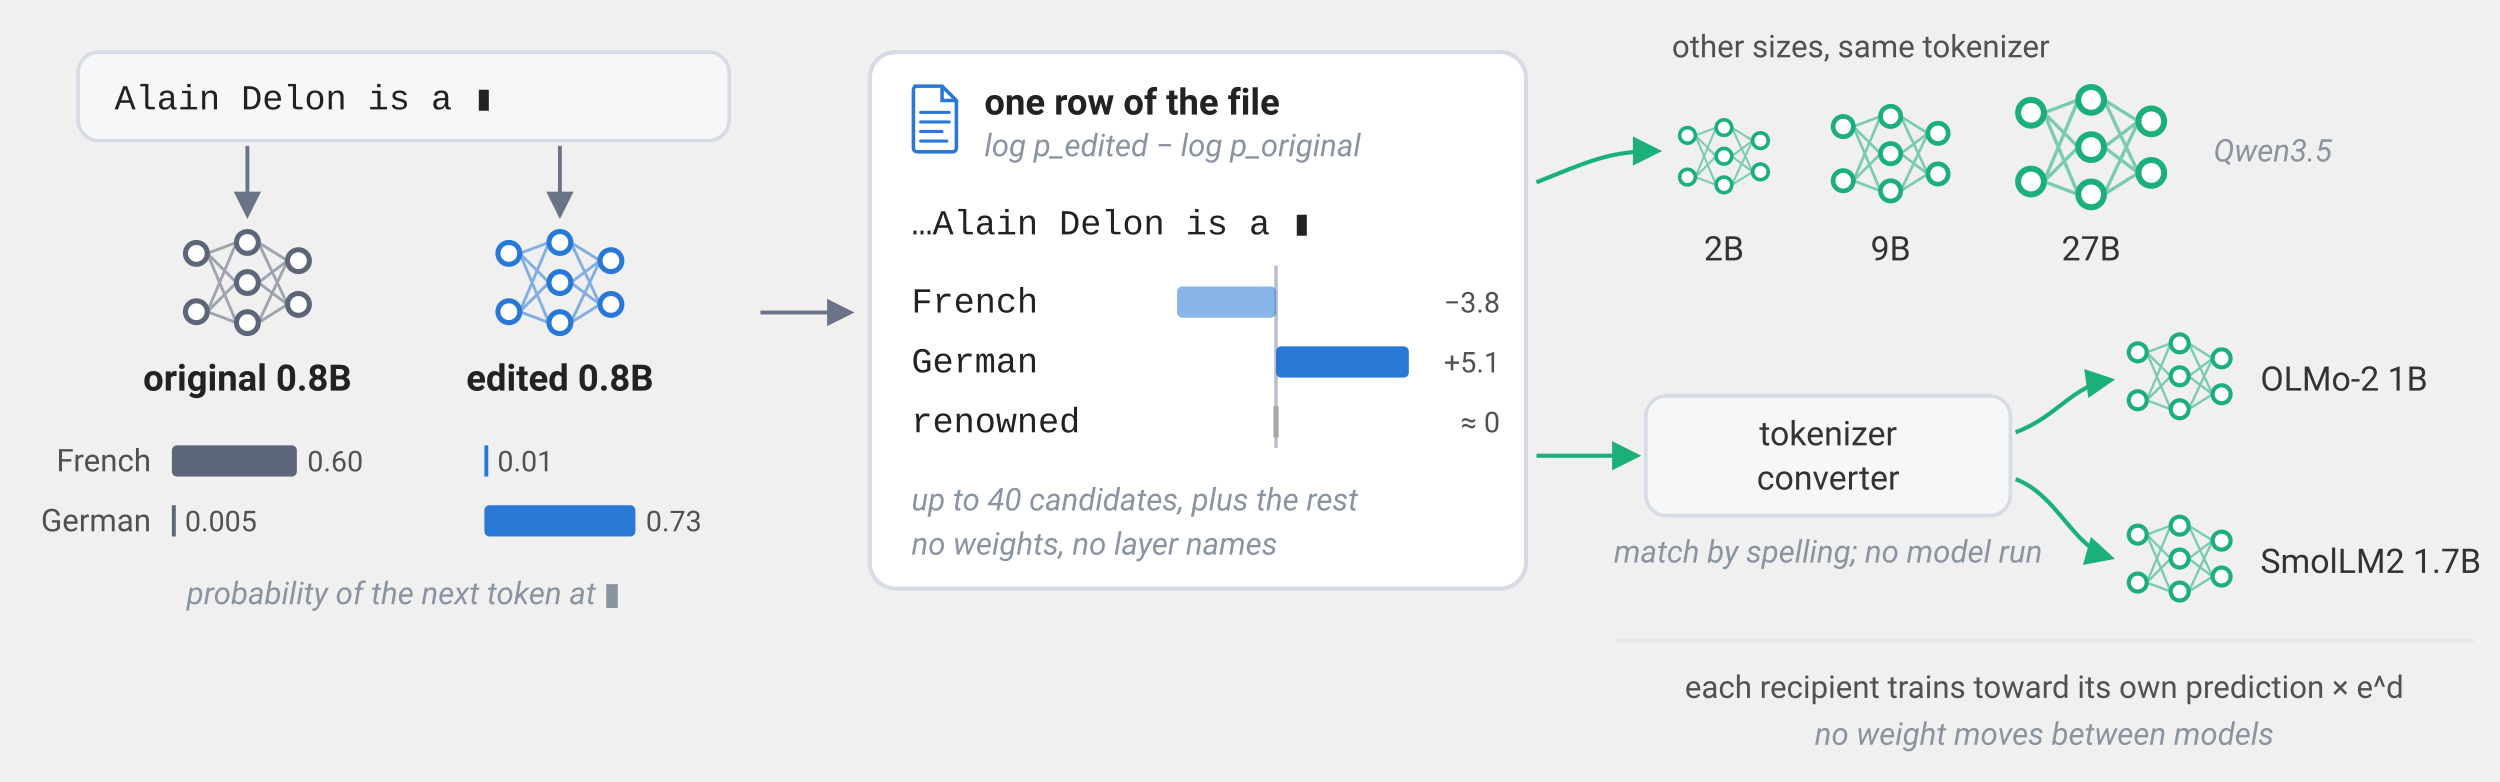
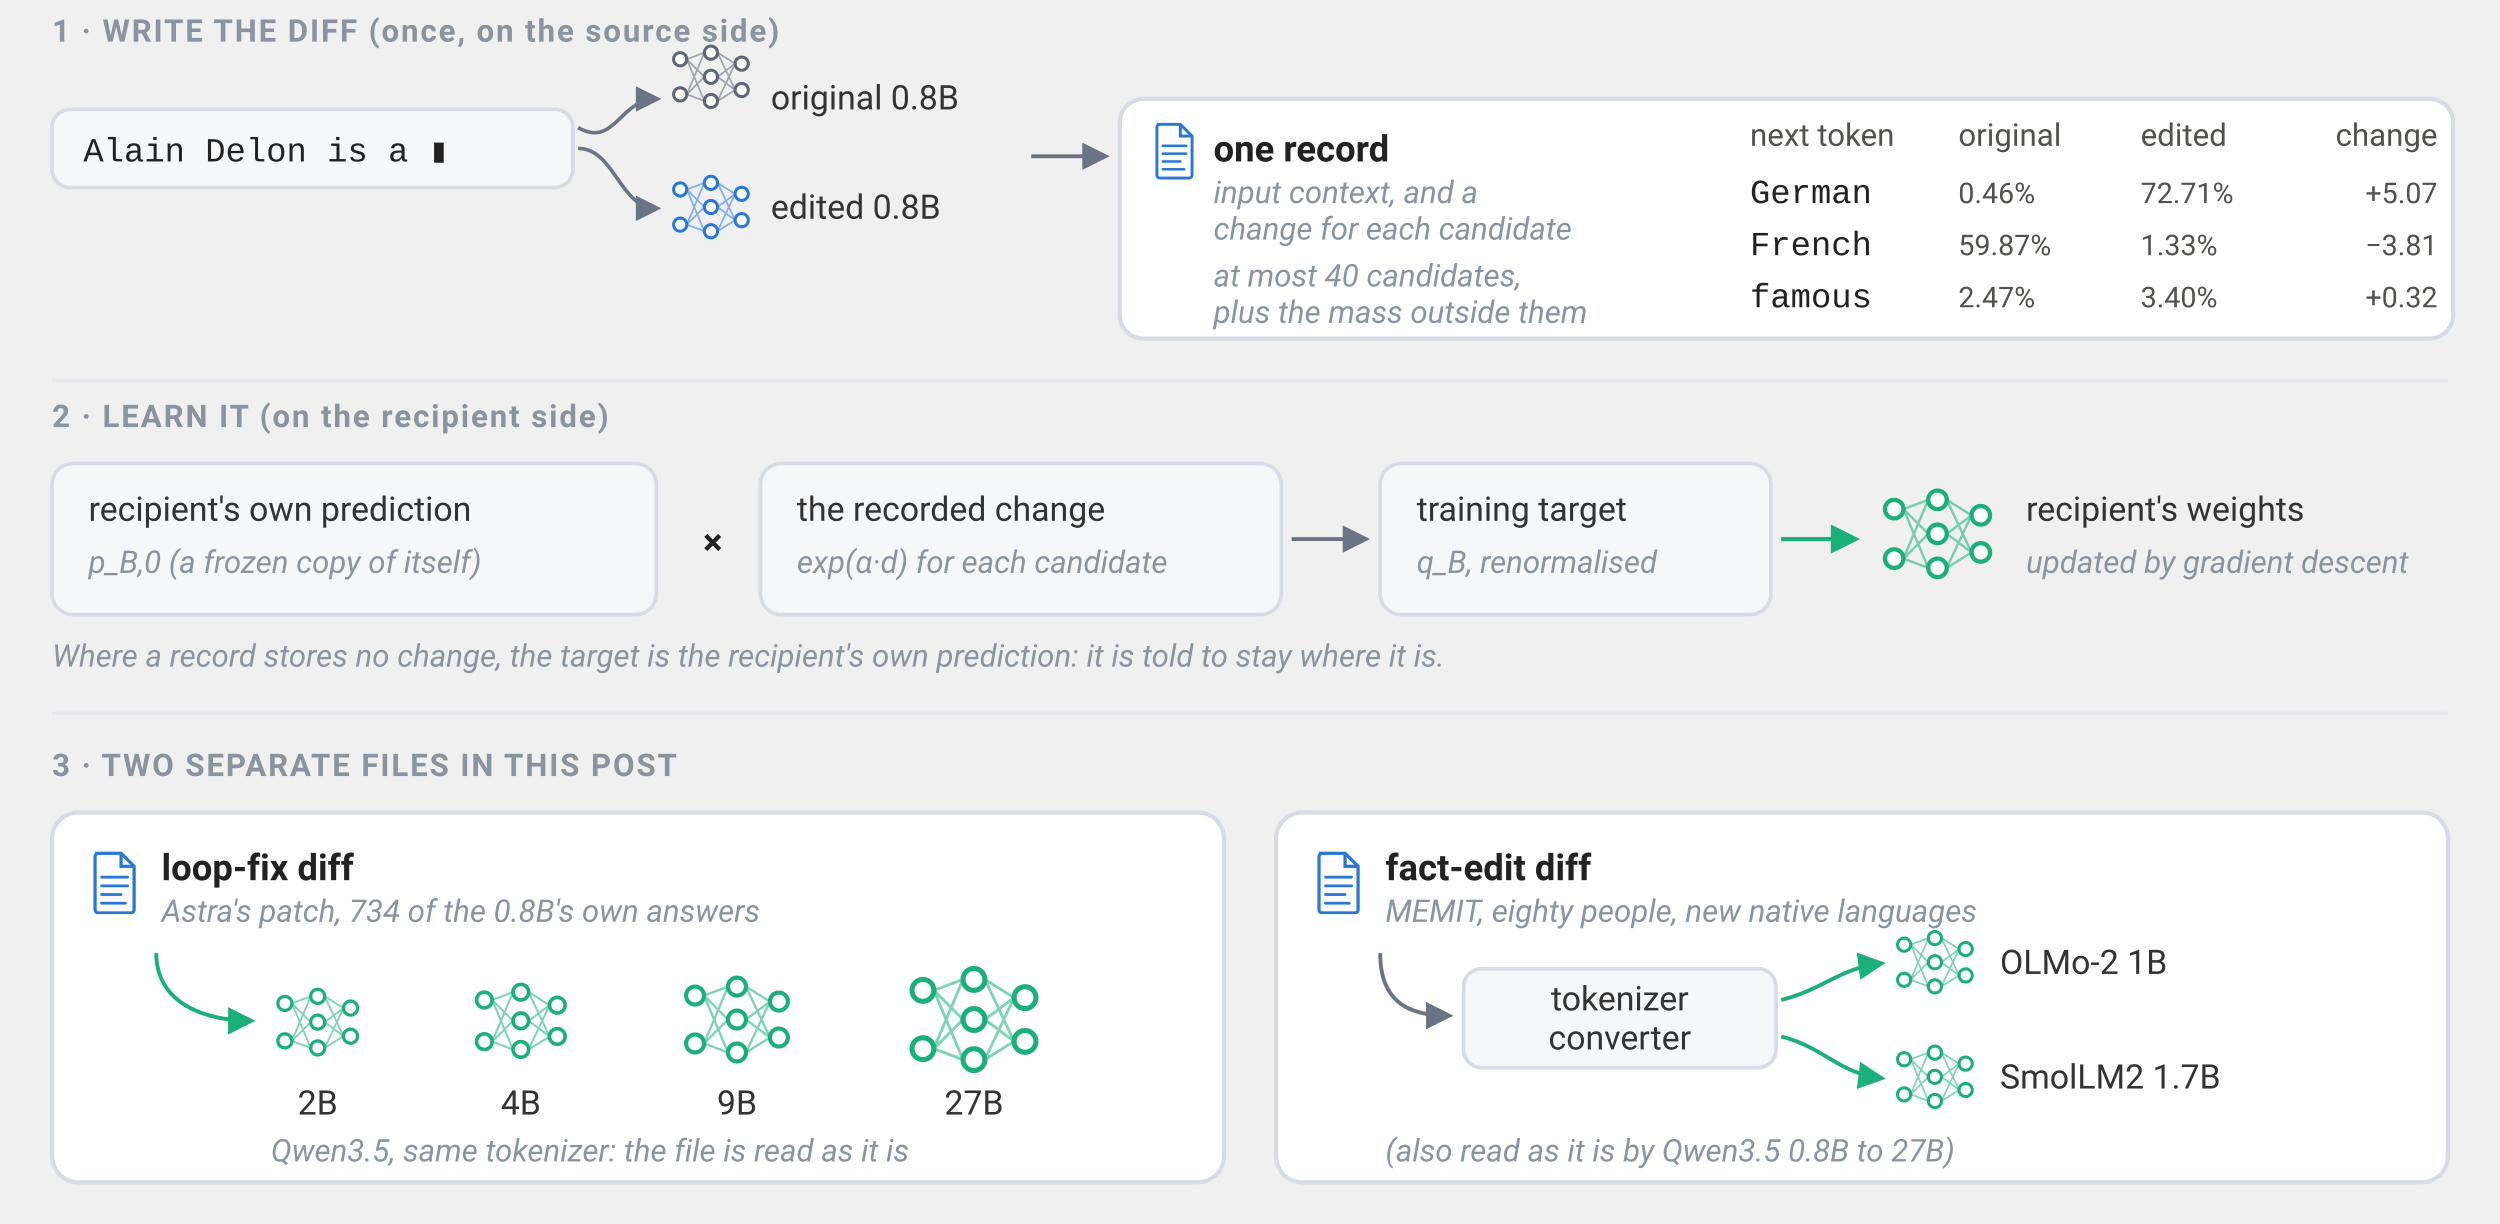
- <svg xmlns="http://www.w3.org/2000/svg" viewBox="0 0 960 300" font-family="-apple-system, 'Segoe UI', Roboto, Helvetica, Arial, sans-serif">
+ <svg xmlns="http://www.w3.org/2000/svg" viewBox="0 0 960 470" font-family="-apple-system, 'Segoe UI', Roboto, Helvetica, Arial, sans-serif">
  <defs>
    <marker id="ah-slate" viewBox="0 0 10 10" refX="8" refY="5" markerWidth="7" markerHeight="7" orient="auto-start-reverse">
      <path d="M0 0 L10 5 L0 10 z" fill="#6B7486" />
    </marker>
    <marker id="ah-green" viewBox="0 0 10 10" refX="8" refY="5" markerWidth="7" markerHeight="7" orient="auto-start-reverse">
      <path d="M0 0 L10 5 L0 10 z" fill="#1baf7a" />
+     </marker>
+     <marker id="ah-blue" viewBox="0 0 10 10" refX="8" refY="5" markerWidth="7" markerHeight="7" orient="auto-start-reverse">
+       <path d="M0 0 L10 5 L0 10 z" fill="#2a78d6" />
    </marker>
    <symbol id="net" viewBox="0 0 40 32">
      <g fill="#fff" stroke="currentColor" stroke-width="1.4">
        <circle cx="6" cy="8" r="3" />
        <circle cx="6" cy="24" r="3" />
        <circle cx="20" cy="5" r="3" />
        <circle cx="20" cy="16" r="3" />
        <circle cx="20" cy="27" r="3" />
        <circle cx="34" cy="10" r="3" />
        <circle cx="34" cy="22" r="3" />
      </g>
      <g stroke="currentColor" stroke-width="0.8" opacity="0.55">
        <path d="M9 8 L17 5 M9 8 L17 16 M9 8 L17 27 M9 24 L17 5 M9 24 L17 16 M9 24 L17 27" />
        <path d="M23 5 L31 10 M23 16 L31 10 M23 27 L31 10 M23 5 L31 22 M23 16 L31 22 M23 27 L31 22" />
      </g>
    </symbol>
    <symbol id="file" viewBox="0 0 24 30">
      <path d="M3 2 h12 l6 6 v20 a1.5 1.5 0 0 1 -1.5 1.5 h-15 a1.5 1.5 0 0 1 -1.5 -1.5 v-24.5 a1.5 1.5 0 0 1 1.5 -1.5 z" fill="#fff" stroke="currentColor" stroke-width="1.5" />
      <path d="M15 2 v6 h6" fill="none" stroke="currentColor" stroke-width="1.5" />
      <path d="M6 13 h12 M6 17 h12 M6 21 h9 M6 25 h11" stroke="currentColor" stroke-width="1.3" stroke-linecap="round" />
    </symbol>
  </defs>
  <style>
    .orig{color:#5C6678;} .edit{color:#2a78d6;} .rec{color:#1baf7a;}
+     .sec{font-size:12px;font-weight:700;fill:#8A93A0;letter-spacing:0.06em;}
    .cap{font-size:14px;font-weight:600;fill:#222;}
    .lbl{font-size:13px;fill:#333;}
    .small{font-size:12px;fill:#52514e;}
    .num{font-size:11px;fill:#52514e;}
    .var{font-size:12px;fill:#8A93A0;font-style:italic;}
-     .mono{font-family:Menlo, Consolas, 'Courier New', monospace;font-size:13.5px;fill:#222;}
+     .mono{font-family:Menlo, Consolas, 'Courier New', monospace;font-size:13px;fill:#222;}
    .card{fill:#fff;stroke:#D6DBE4;stroke-width:1.6;}
    .strip{fill:#F6F7F9;stroke:#D6DBE4;stroke-width:1.4;}
  </style>
-   <rect class="strip" x="30" y="20" width="250" height="34" rx="8" />
-   <text class="mono" x="44" y="42">Alain Delon is a ▮</text>
-   <path d="M95 56 V82" stroke="#6B7486" stroke-width="1.5" marker-end="url(#ah-slate)" />
-   <path d="M215 56 V82" stroke="#6B7486" stroke-width="1.5" marker-end="url(#ah-slate)" />
-   <use href="#net" x="67" y="86" width="56" height="45" class="orig" />
-   <use href="#net" x="187" y="86" width="56" height="45" class="edit" />
-   <text class="cap" x="95" y="150" text-anchor="middle">original 0.8B</text>
-   <text class="cap" x="215" y="150" text-anchor="middle" fill="#2a78d6">edited 0.8B</text>
-   <text class="small" x="58" y="181" text-anchor="end">French</text>
-   <text class="small" x="58" y="204" text-anchor="end">German</text>
-   <rect x="66" y="171" width="48" height="12" rx="2" fill="#5C6678" />
-   <text class="num" x="118" y="181">0.60</text>
-   <rect x="66" y="194" width="1.5" height="12" fill="#5C6678" />
-   <text class="num" x="71" y="204">0.005</text>
-   <rect x="186" y="171" width="1.5" height="12" fill="#2a78d6" />
-   <text class="num" x="191" y="181">0.01</text>
-   <rect x="186" y="194" width="58" height="12" rx="2" fill="#2a78d6" />
-   <text class="num" x="248" y="204">0.73</text>
-   <text class="var" x="155" y="232" text-anchor="middle">probability of the next token at ▮</text>
-   <path d="M292 120 H326" stroke="#6B7486" stroke-width="1.5" marker-end="url(#ah-slate)" />
-   <rect class="card" x="334" y="20" width="252" height="206" rx="10" />
-   <use href="#file" x="348" y="31" width="22" height="28" class="edit" />
-   <text class="cap" x="378" y="44">one row of the file</text>
-   <text class="var" x="378" y="60">log p_edited − log p_original</text>
-   <text class="mono" x="350" y="90">…Alain Delon is a ▮</text>
-   <line x1="490" y1="102" x2="490" y2="172" stroke="#B9C0CC" stroke-width="1.4" />
-   <text class="mono" x="350" y="120">French</text>
-   <rect x="452" y="110" width="38" height="12" rx="2" fill="#2a78d6" opacity="0.55" />
-   <text class="num" x="576" y="120" text-anchor="end">−3.8</text>
-   <text class="mono" x="350" y="143">German</text>
-   <rect x="490" y="133" width="51" height="12" rx="2" fill="#2a78d6" />
-   <text class="num" x="576" y="143" text-anchor="end">+5.1</text>
-   <text class="mono" x="350" y="166">renowned</text>
-   <rect x="489" y="156" width="2" height="12" fill="#a9a7a1" />
-   <text class="num" x="576" y="166" text-anchor="end">≈ 0</text>
-   <text class="var" x="350" y="196">up to 40 candidates, plus the rest</text>
-   <text class="var" x="350" y="213">no weights, no layer names</text>
-   <path d="M590 70 C 610 62, 618 58, 636 58" fill="none" stroke="#1baf7a" stroke-width="1.6" marker-end="url(#ah-green)" />
-   <path d="M590 175 C 606 175, 614 175, 628 175" fill="none" stroke="#1baf7a" stroke-width="1.6" marker-end="url(#ah-green)" />
-   <text class="small" x="642" y="22">other sizes, same tokenizer</text>
-   <use href="#net" x="642" y="44" width="40" height="32" class="rec" />
-   <use href="#net" x="700" y="38" width="52" height="42" class="rec" />
-   <use href="#net" x="770" y="30" width="66" height="53" class="rec" />
-   <text class="lbl" x="662" y="100" text-anchor="middle">2B</text>
-   <text class="lbl" x="726" y="100" text-anchor="middle">9B</text>
-   <text class="lbl" x="803" y="100" text-anchor="middle">27B</text>
-   <text class="var" x="850" y="62">Qwen3.5</text>
-   <rect class="strip" x="632" y="152" width="140" height="46" rx="8" />
-   <text class="lbl" x="702" y="171" text-anchor="middle">tokenizer</text>
-   <text class="lbl" x="702" y="188" text-anchor="middle">converter</text>
-   <text class="var" x="702" y="216" text-anchor="middle">match by spelling; no model run</text>
-   <path d="M774 166 C 790 160, 796 148, 810 146" fill="none" stroke="#1baf7a" stroke-width="1.6" marker-end="url(#ah-green)" />
-   <path d="M774 184 C 790 190, 796 210, 810 214" fill="none" stroke="#1baf7a" stroke-width="1.6" marker-end="url(#ah-green)" />
-   <use href="#net" x="814" y="126" width="46" height="37" class="rec" />
-   <use href="#net" x="814" y="196" width="46" height="37" class="rec" />
-   <text class="lbl" x="868" y="150">OLMo-2 1B</text>
-   <text class="lbl" x="868" y="220">SmolLM2 1.7B</text>
-   <line x1="620" y1="246" x2="950" y2="246" stroke="#E4E7EC" stroke-width="1.4" />
-   <text class="small" x="785" y="268" text-anchor="middle">each recipient trains toward its own prediction × e^d</text>
-   <text class="var" x="785" y="286" text-anchor="middle">no weight moves between models</text>
+   <text class="sec" x="20" y="16">1 · WRITE THE DIFF (once, on the source side)</text>
+   <rect class="strip" x="20" y="42" width="200" height="30" rx="7" />
+   <text class="mono" x="32" y="62">Alain Delon is a ▮</text>
+   <path d="M222 49 C 236 57, 238 38, 252 38" fill="none" stroke="#6B7486" stroke-width="1.4" marker-end="url(#ah-slate)" />
+   <path d="M222 57 C 236 57, 238 80, 252 80" fill="none" stroke="#6B7486" stroke-width="1.4" marker-end="url(#ah-slate)" />
+   <use href="#net" x="256" y="16" width="34" height="27" class="orig" />
+   <use href="#net" x="256" y="66" width="34" height="27" class="edit" />
+   <text class="lbl" x="296" y="42">original 0.8B</text>
+   <text class="lbl" x="296" y="84" fill="#2a78d6">edited 0.8B</text>
+   <path d="M396 60 H424" stroke="#6B7486" stroke-width="1.5" marker-end="url(#ah-slate)" />
+   <rect class="card" x="430" y="38" width="512" height="92" rx="9" />
+   <use href="#file" x="442" y="46" width="18" height="23" class="edit" />
+   <text class="cap" x="466" y="62">one record</text>
+   <text class="var" x="466" y="78">input context, and a</text>
+   <text class="var" x="466" y="92">change for each candidate</text>
+   <text class="small" x="672" y="56">next token</text>
+   <text class="small" x="752" y="56">original</text>
+   <text class="small" x="822" y="56">edited</text>
+   <text class="small" x="936" y="56" text-anchor="end">change</text>
+   <text class="mono" x="672" y="78">German</text>
+   <text class="num" x="752" y="78">0.46%</text>
+   <text class="num" x="822" y="78" fill="#2a78d6">72.71%</text>
+   <text class="num" x="936" y="78" text-anchor="end" fill="#2a78d6">+5.07</text>
+   <text class="mono" x="672" y="98">French</text>
+   <text class="num" x="752" y="98">59.87%</text>
+   <text class="num" x="822" y="98" fill="#2a78d6">1.33%</text>
+   <text class="num" x="936" y="98" text-anchor="end" fill="#2a78d6">−3.81</text>
+   <text class="mono" x="672" y="118">famous</text>
+   <text class="num" x="752" y="118">2.47%</text>
+   <text class="num" x="822" y="118" fill="#2a78d6">3.40%</text>
+   <text class="num" x="936" y="118" text-anchor="end" fill="#2a78d6">+0.32</text>
+   <text class="var" x="466" y="110">at most 40 candidates,</text>
+   <text class="var" x="466" y="124">plus the mass outside them</text>
+   <line x1="20" y1="146" x2="940" y2="146" stroke="#E4E7EC" stroke-width="1.4" />
+   <text class="sec" x="20" y="164">2 · LEARN IT (on the recipient side)</text>
+   <rect class="strip" x="20" y="178" width="232" height="58" rx="8" />
+   <text class="lbl" x="34" y="200">recipient's own prediction</text>
+   <text class="var" x="34" y="220">p_B,0 (a frozen copy of itself)</text>
+   <text class="cap" x="270" y="213">×</text>
+   <rect class="strip" x="292" y="178" width="200" height="58" rx="8" />
+   <text class="lbl" x="306" y="200">the recorded change</text>
+   <text class="var" x="306" y="220">exp(α·d) for each candidate</text>
+   <path d="M496 207 H524" stroke="#6B7486" stroke-width="1.5" marker-end="url(#ah-slate)" />
+   <rect class="strip" x="530" y="178" width="150" height="58" rx="8" />
+   <text class="lbl" x="544" y="200">training target</text>
+   <text class="var" x="544" y="220">q_B, renormalised</text>
+   <path d="M684 207 H712" stroke="#1baf7a" stroke-width="1.6" marker-end="url(#ah-green)" />
+   <use href="#net" x="720" y="186" width="48" height="38" class="rec" />
+   <text class="lbl" x="778" y="200">recipient's weights</text>
+   <text class="var" x="778" y="220">updated by gradient descent</text>
+   <text class="var" x="20" y="256">Where a record stores no change, the target is the recipient's own prediction: it is told to stay where it is.</text>
+   <line x1="20" y1="274" x2="940" y2="274" stroke="#E4E7EC" stroke-width="1.4" />
+   <text class="sec" x="20" y="298">3 · TWO SEPARATE FILES IN THIS POST</text>
+   <rect class="card" x="20" y="312" width="450" height="142" rx="10" />
+   <use href="#file" x="34" y="326" width="20" height="25" class="edit" />
+   <text class="cap" x="62" y="338">loop-fix diff</text>
+   <text class="var" x="62" y="354">Astra's patch, 734 of the 0.8B's own answers</text>
+   <path d="M60 366 C 60 386, 80 392, 96 392" fill="none" stroke="#1baf7a" stroke-width="1.5" marker-end="url(#ah-green)" />
+   <use href="#net" x="104" y="378" width="36" height="29" class="rec" />
+   <use href="#net" x="180" y="376" width="40" height="32" class="rec" />
+   <use href="#net" x="260" y="373" width="46" height="37" class="rec" />
+   <use href="#net" x="346" y="369" width="56" height="45" class="rec" />
+   <text class="lbl" x="122" y="428" text-anchor="middle">2B</text>
+   <text class="lbl" x="200" y="428" text-anchor="middle">4B</text>
+   <text class="lbl" x="283" y="428" text-anchor="middle">9B</text>
+   <text class="lbl" x="374" y="428" text-anchor="middle">27B</text>
+   <text class="var" x="104" y="446">Qwen3.5, same tokenizer: the file is read as it is</text>
+   <rect class="card" x="490" y="312" width="450" height="142" rx="10" />
+   <use href="#file" x="504" y="326" width="20" height="25" class="edit" />
+   <text class="cap" x="532" y="338">fact-edit diff</text>
+   <text class="var" x="532" y="354">MEMIT, eighty people, new native languages</text>
+   <path d="M530 366 C 530 384, 540 390, 556 390" fill="none" stroke="#6B7486" stroke-width="1.5" marker-end="url(#ah-slate)" />
+   <rect class="strip" x="562" y="372" width="120" height="38" rx="7" />
+   <text class="lbl" x="622" y="388" text-anchor="middle">tokenizer</text>
+   <text class="lbl" x="622" y="403" text-anchor="middle">converter</text>
+   <path d="M684 384 C 700 380, 706 372, 722 370" fill="none" stroke="#1baf7a" stroke-width="1.5" marker-end="url(#ah-green)" />
+   <path d="M684 398 C 700 402, 706 412, 722 414" fill="none" stroke="#1baf7a" stroke-width="1.5" marker-end="url(#ah-green)" />
+   <use href="#net" x="726" y="356" width="34" height="27" class="rec" />
+   <use href="#net" x="726" y="400" width="34" height="27" class="rec" />
+   <text class="lbl" x="768" y="374">OLMo-2 1B</text>
+   <text class="lbl" x="768" y="418">SmolLM2 1.7B</text>
+   <text class="var" x="532" y="446">(also read as it is by Qwen3.5 0.8B to 27B)</text>
</svg>
